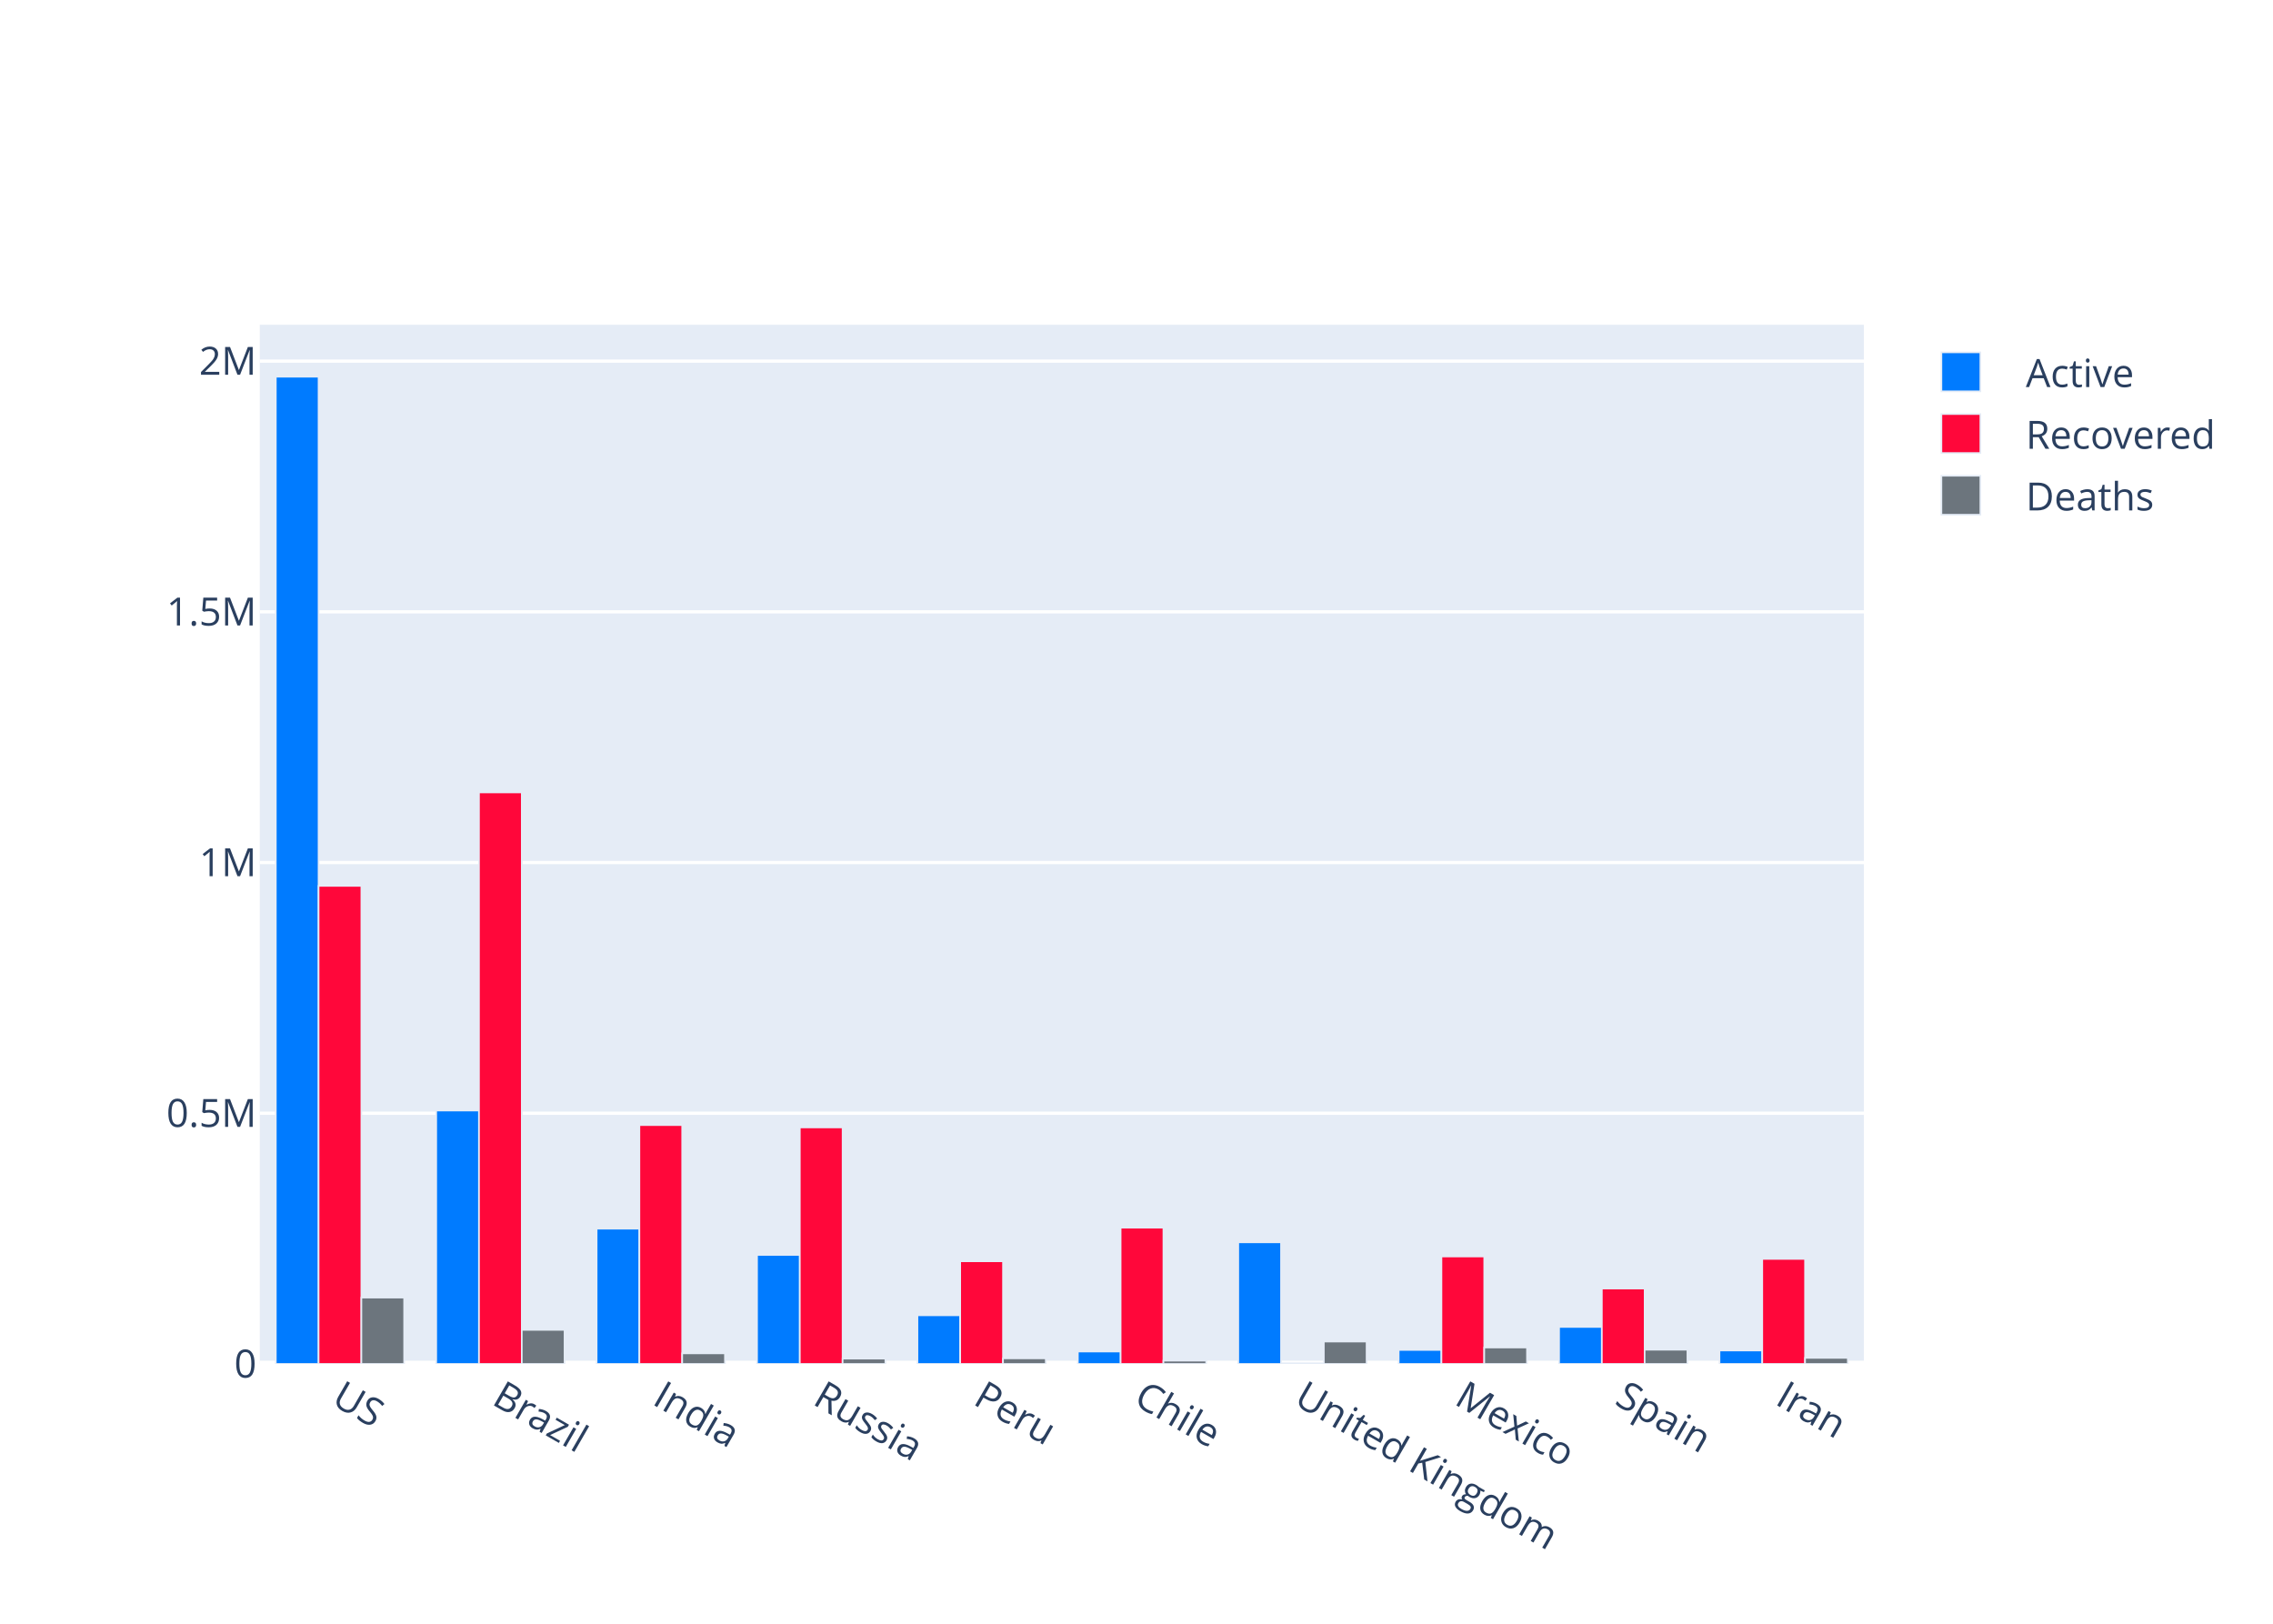
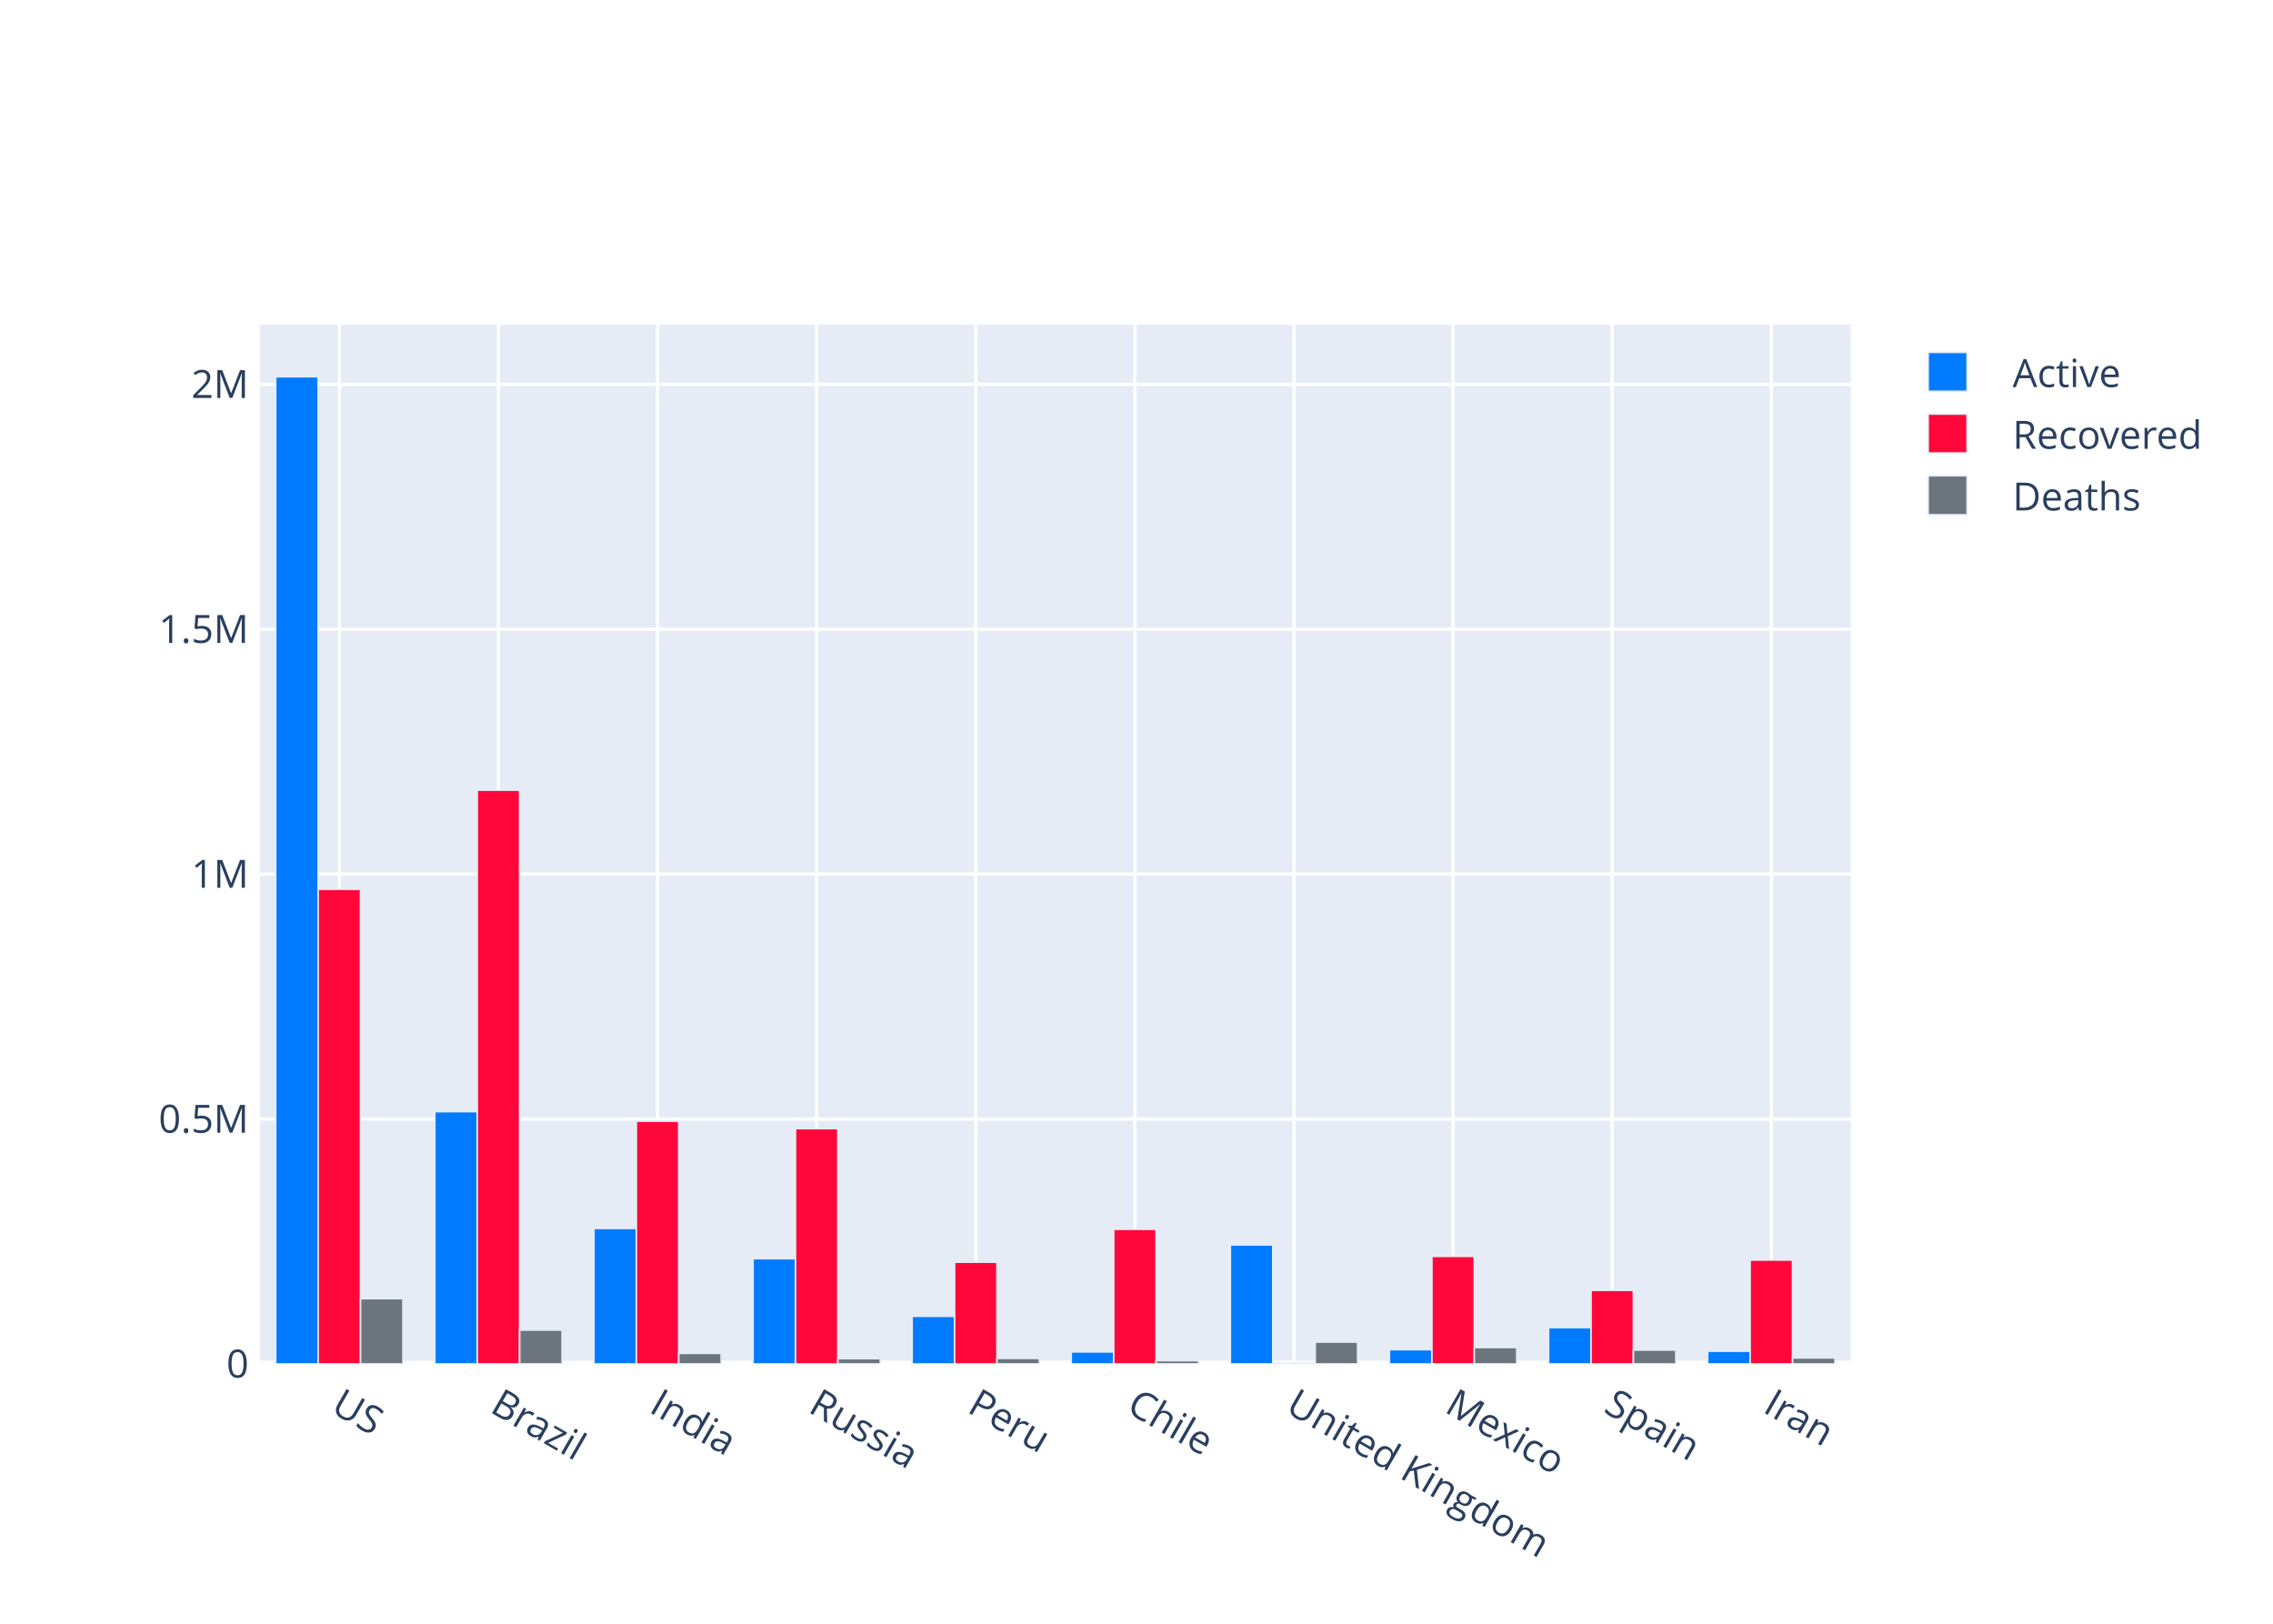
<svg xmlns="http://www.w3.org/2000/svg" class="main-svg" width="700" height="500" style="" viewBox="0 0 700 500">
  <rect x="0" y="0" width="700" height="500" style="fill: rgb(255, 255, 255); fill-opacity: 1;" />
-   <defs id="defs-fca940">
+   <defs id="defs-6014a2">
    <g class="clips">
-       <clipPath id="clipfca940xyplot" class="plotclip">
-         <rect width="494" height="320" />
-       </clipPath>
-       <clipPath class="axesclip" id="clipfca940x">
-         <rect x="80" y="0" width="494" height="500" />
-       </clipPath>
-       <clipPath class="axesclip" id="clipfca940y">
+       <clipPath id="clip6014a2xyplot" class="plotclip">
+         <rect width="490" height="320" />
+       </clipPath>
+       <clipPath class="axesclip" id="clip6014a2x">
+         <rect x="80" y="0" width="490" height="500" />
+       </clipPath>
+       <clipPath class="axesclip" id="clip6014a2y">
        <rect x="0" y="100" width="700" height="320" />
      </clipPath>
-       <clipPath class="axesclip" id="clipfca940xy">
-         <rect x="80" y="100" width="494" height="320" />
+       <clipPath class="axesclip" id="clip6014a2xy">
+         <rect x="80" y="100" width="490" height="320" />
      </clipPath>
    </g>
    <g class="gradients" />
  </defs>
  <g class="bglayer">
-     <rect class="bg" x="80" y="100" width="494" height="320" style="fill: rgb(229, 236, 246); fill-opacity: 1; stroke-width: 0;" />
+     <rect class="bg" x="80" y="100" width="490" height="320" style="fill: rgb(229, 236, 246); fill-opacity: 1; stroke-width: 0;" />
  </g>
  <g class="layer-below">
    <g class="imagelayer" />
    <g class="shapelayer" />
  </g>
  <g class="cartesianlayer">
    <g class="subplot xy">
      <g class="layer-subplot">
        <g class="shapelayer" />
        <g class="imagelayer" />
      </g>
      <g class="gridlayer">
-         <g class="x" />
+         <g class="x">
+           <path class="xgrid crisp" transform="translate(104.5,0)" d="M0,100v320" style="stroke: rgb(255, 255, 255); stroke-opacity: 1; stroke-width: 1px;" />
+           <path class="xgrid crisp" transform="translate(153.5,0)" d="M0,100v320" style="stroke: rgb(255, 255, 255); stroke-opacity: 1; stroke-width: 1px;" />
+           <path class="xgrid crisp" transform="translate(202.5,0)" d="M0,100v320" style="stroke: rgb(255, 255, 255); stroke-opacity: 1; stroke-width: 1px;" />
+           <path class="xgrid crisp" transform="translate(251.5,0)" d="M0,100v320" style="stroke: rgb(255, 255, 255); stroke-opacity: 1; stroke-width: 1px;" />
+           <path class="xgrid crisp" transform="translate(300.5,0)" d="M0,100v320" style="stroke: rgb(255, 255, 255); stroke-opacity: 1; stroke-width: 1px;" />
+           <path class="xgrid crisp" transform="translate(349.5,0)" d="M0,100v320" style="stroke: rgb(255, 255, 255); stroke-opacity: 1; stroke-width: 1px;" />
+           <path class="xgrid crisp" transform="translate(398.5,0)" d="M0,100v320" style="stroke: rgb(255, 255, 255); stroke-opacity: 1; stroke-width: 1px;" />
+           <path class="xgrid crisp" transform="translate(447.5,0)" d="M0,100v320" style="stroke: rgb(255, 255, 255); stroke-opacity: 1; stroke-width: 1px;" />
+           <path class="xgrid crisp" transform="translate(496.5,0)" d="M0,100v320" style="stroke: rgb(255, 255, 255); stroke-opacity: 1; stroke-width: 1px;" />
+           <path class="xgrid crisp" transform="translate(545.5,0)" d="M0,100v320" style="stroke: rgb(255, 255, 255); stroke-opacity: 1; stroke-width: 1px;" />
+         </g>
        <g class="y">
-           <path class="ygrid crisp" transform="translate(0,342.8)" d="M80,0h494" style="stroke: rgb(255, 255, 255); stroke-opacity: 1; stroke-width: 1px;" />
-           <path class="ygrid crisp" transform="translate(0,265.6)" d="M80,0h494" style="stroke: rgb(255, 255, 255); stroke-opacity: 1; stroke-width: 1px;" />
-           <path class="ygrid crisp" transform="translate(0,188.4)" d="M80,0h494" style="stroke: rgb(255, 255, 255); stroke-opacity: 1; stroke-width: 1px;" />
-           <path class="ygrid crisp" transform="translate(0,111.2)" d="M80,0h494" style="stroke: rgb(255, 255, 255); stroke-opacity: 1; stroke-width: 1px;" />
+           <path class="ygrid crisp" transform="translate(0,344.59)" d="M80,0h490" style="stroke: rgb(255, 255, 255); stroke-opacity: 1; stroke-width: 1px;" />
+           <path class="ygrid crisp" transform="translate(0,269.17)" d="M80,0h490" style="stroke: rgb(255, 255, 255); stroke-opacity: 1; stroke-width: 1px;" />
+           <path class="ygrid crisp" transform="translate(0,193.76)" d="M80,0h490" style="stroke: rgb(255, 255, 255); stroke-opacity: 1; stroke-width: 1px;" />
+           <path class="ygrid crisp" transform="translate(0,118.34)" d="M80,0h490" style="stroke: rgb(255, 255, 255); stroke-opacity: 1; stroke-width: 1px;" />
        </g>
      </g>
      <g class="zerolinelayer">
-         <path class="yzl zl crisp" transform="translate(0,420)" d="M80,0h494" style="stroke: rgb(255, 255, 255); stroke-opacity: 1; stroke-width: 2px;" />
+         <path class="yzl zl crisp" transform="translate(0,420)" d="M80,0h490" style="stroke: rgb(255, 255, 255); stroke-opacity: 1; stroke-width: 2px;" />
      </g>
      <path class="xlines-below" />
      <path class="ylines-below" />
      <g class="overlines-below" />
      <g class="xaxislayer-below" />
      <g class="yaxislayer-below" />
      <g class="overaxes-below" />
-       <g class="plot" transform="translate(80, 100)" clip-path="url('#clipfca940xyplot')">
+       <g class="plot" transform="translate(80, 100)" clip-path="url('#clip6014a2xyplot')">
        <g class="barlayer mlayer">
          <g class="trace bars" style="opacity: 1;">
            <g class="points">
              <g class="point">
-                 <path d="M4.94,320V16H18.11V320Z" style="vector-effect: non-scaling-stroke; opacity: 1; stroke-width: 0.5px; fill: rgb(0, 123, 255); fill-opacity: 1; stroke: rgb(229, 236, 246); stroke-opacity: 1;" />
-               </g>
-               <g class="point">
-                 <path d="M54.34,320V241.97H67.51V320Z" style="vector-effect: non-scaling-stroke; opacity: 1; stroke-width: 0.5px; fill: rgb(0, 123, 255); fill-opacity: 1; stroke: rgb(229, 236, 246); stroke-opacity: 1;" />
-               </g>
-               <g class="point">
-                 <path d="M103.74,320V278.35H116.91V320Z" style="vector-effect: non-scaling-stroke; opacity: 1; stroke-width: 0.5px; fill: rgb(0, 123, 255); fill-opacity: 1; stroke: rgb(229, 236, 246); stroke-opacity: 1;" />
-               </g>
-               <g class="point">
-                 <path d="M153.14,320V286.44H166.31V320Z" style="vector-effect: non-scaling-stroke; opacity: 1; stroke-width: 0.5px; fill: rgb(0, 123, 255); fill-opacity: 1; stroke: rgb(229, 236, 246); stroke-opacity: 1;" />
-               </g>
-               <g class="point">
-                 <path d="M202.54,320V305.02H215.71V320Z" style="vector-effect: non-scaling-stroke; opacity: 1; stroke-width: 0.5px; fill: rgb(0, 123, 255); fill-opacity: 1; stroke: rgb(229, 236, 246); stroke-opacity: 1;" />
-               </g>
-               <g class="point">
-                 <path d="M251.94,320V316.18H265.11V320Z" style="vector-effect: non-scaling-stroke; opacity: 1; stroke-width: 0.5px; fill: rgb(0, 123, 255); fill-opacity: 1; stroke: rgb(229, 236, 246); stroke-opacity: 1;" />
-               </g>
-               <g class="point">
-                 <path d="M301.34,320V282.55H314.51V320Z" style="vector-effect: non-scaling-stroke; opacity: 1; stroke-width: 0.5px; fill: rgb(0, 123, 255); fill-opacity: 1; stroke: rgb(229, 236, 246); stroke-opacity: 1;" />
-               </g>
-               <g class="point">
-                 <path d="M350.74,320V315.69H363.91V320Z" style="vector-effect: non-scaling-stroke; opacity: 1; stroke-width: 0.5px; fill: rgb(0, 123, 255); fill-opacity: 1; stroke: rgb(229, 236, 246); stroke-opacity: 1;" />
-               </g>
-               <g class="point">
-                 <path d="M400.14,320V308.61H413.31V320Z" style="vector-effect: non-scaling-stroke; opacity: 1; stroke-width: 0.5px; fill: rgb(0, 123, 255); fill-opacity: 1; stroke: rgb(229, 236, 246); stroke-opacity: 1;" />
-               </g>
-               <g class="point">
-                 <path d="M449.54,320V315.86H462.71V320Z" style="vector-effect: non-scaling-stroke; opacity: 1; stroke-width: 0.5px; fill: rgb(0, 123, 255); fill-opacity: 1; stroke: rgb(229, 236, 246); stroke-opacity: 1;" />
+                 <path d="M4.9,320V16H17.97V320Z" style="vector-effect: non-scaling-stroke; opacity: 1; stroke-width: 0.5px; fill: rgb(0, 123, 255); fill-opacity: 1; stroke: rgb(229, 236, 246); stroke-opacity: 1;" />
+               </g>
+               <g class="point">
+                 <path d="M53.9,320V242.3H66.97V320Z" style="vector-effect: non-scaling-stroke; opacity: 1; stroke-width: 0.5px; fill: rgb(0, 123, 255); fill-opacity: 1; stroke: rgb(229, 236, 246); stroke-opacity: 1;" />
+               </g>
+               <g class="point">
+                 <path d="M102.9,320V278.27H115.97V320Z" style="vector-effect: non-scaling-stroke; opacity: 1; stroke-width: 0.5px; fill: rgb(0, 123, 255); fill-opacity: 1; stroke: rgb(229, 236, 246); stroke-opacity: 1;" />
+               </g>
+               <g class="point">
+                 <path d="M151.9,320V287.58H164.97V320Z" style="vector-effect: non-scaling-stroke; opacity: 1; stroke-width: 0.5px; fill: rgb(0, 123, 255); fill-opacity: 1; stroke: rgb(229, 236, 246); stroke-opacity: 1;" />
+               </g>
+               <g class="point">
+                 <path d="M200.9,320V305.32H213.97V320Z" style="vector-effect: non-scaling-stroke; opacity: 1; stroke-width: 0.5px; fill: rgb(0, 123, 255); fill-opacity: 1; stroke: rgb(229, 236, 246); stroke-opacity: 1;" />
+               </g>
+               <g class="point">
+                 <path d="M249.9,320V316.29H262.97V320Z" style="vector-effect: non-scaling-stroke; opacity: 1; stroke-width: 0.5px; fill: rgb(0, 123, 255); fill-opacity: 1; stroke: rgb(229, 236, 246); stroke-opacity: 1;" />
+               </g>
+               <g class="point">
+                 <path d="M298.9,320V283.34H311.97V320Z" style="vector-effect: non-scaling-stroke; opacity: 1; stroke-width: 0.5px; fill: rgb(0, 123, 255); fill-opacity: 1; stroke: rgb(229, 236, 246); stroke-opacity: 1;" />
+               </g>
+               <g class="point">
+                 <path d="M347.9,320V315.61H360.97V320Z" style="vector-effect: non-scaling-stroke; opacity: 1; stroke-width: 0.5px; fill: rgb(0, 123, 255); fill-opacity: 1; stroke: rgb(229, 236, 246); stroke-opacity: 1;" />
+               </g>
+               <g class="point">
+                 <path d="M396.9,320V308.8H409.97V320Z" style="vector-effect: non-scaling-stroke; opacity: 1; stroke-width: 0.5px; fill: rgb(0, 123, 255); fill-opacity: 1; stroke: rgb(229, 236, 246); stroke-opacity: 1;" />
+               </g>
+               <g class="point">
+                 <path d="M445.9,320V316.08H458.97V320Z" style="vector-effect: non-scaling-stroke; opacity: 1; stroke-width: 0.5px; fill: rgb(0, 123, 255); fill-opacity: 1; stroke: rgb(229, 236, 246); stroke-opacity: 1;" />
              </g>
            </g>
          </g>
          <g class="trace bars" style="opacity: 1;">
            <g class="points">
              <g class="point">
-                 <path d="M18.11,320V172.79H31.29V320Z" style="vector-effect: non-scaling-stroke; opacity: 1; stroke-width: 0.5px; fill: rgb(255, 7, 58); fill-opacity: 1; stroke: rgb(229, 236, 246); stroke-opacity: 1;" />
-               </g>
-               <g class="point">
-                 <path d="M67.51,320V144.01H80.69V320Z" style="vector-effect: non-scaling-stroke; opacity: 1; stroke-width: 0.5px; fill: rgb(255, 7, 58); fill-opacity: 1; stroke: rgb(229, 236, 246); stroke-opacity: 1;" />
-               </g>
-               <g class="point">
-                 <path d="M116.91,320V246.45H130.09V320Z" style="vector-effect: non-scaling-stroke; opacity: 1; stroke-width: 0.5px; fill: rgb(255, 7, 58); fill-opacity: 1; stroke: rgb(229, 236, 246); stroke-opacity: 1;" />
-               </g>
-               <g class="point">
-                 <path d="M166.31,320V247.17H179.49V320Z" style="vector-effect: non-scaling-stroke; opacity: 1; stroke-width: 0.5px; fill: rgb(255, 7, 58); fill-opacity: 1; stroke: rgb(229, 236, 246); stroke-opacity: 1;" />
-               </g>
-               <g class="point">
-                 <path d="M215.71,320V288.39H228.89V320Z" style="vector-effect: non-scaling-stroke; opacity: 1; stroke-width: 0.5px; fill: rgb(255, 7, 58); fill-opacity: 1; stroke: rgb(229, 236, 246); stroke-opacity: 1;" />
-               </g>
-               <g class="point">
-                 <path d="M265.11,320V278.04H278.29V320Z" style="vector-effect: non-scaling-stroke; opacity: 1; stroke-width: 0.5px; fill: rgb(255, 7, 58); fill-opacity: 1; stroke: rgb(229, 236, 246); stroke-opacity: 1;" />
-               </g>
-               <g class="point">
-                 <path d="M314.51,320V319.79H327.69V320Z" style="vector-effect: non-scaling-stroke; opacity: 1; stroke-width: 0.5px; fill: rgb(255, 7, 58); fill-opacity: 1; stroke: rgb(229, 236, 246); stroke-opacity: 1;" />
-               </g>
-               <g class="point">
-                 <path d="M363.91,320V286.91H377.09V320Z" style="vector-effect: non-scaling-stroke; opacity: 1; stroke-width: 0.5px; fill: rgb(255, 7, 58); fill-opacity: 1; stroke: rgb(229, 236, 246); stroke-opacity: 1;" />
-               </g>
-               <g class="point">
-                 <path d="M413.31,320V296.78H426.49V320Z" style="vector-effect: non-scaling-stroke; opacity: 1; stroke-width: 0.5px; fill: rgb(255, 7, 58); fill-opacity: 1; stroke: rgb(229, 236, 246); stroke-opacity: 1;" />
-               </g>
-               <g class="point">
-                 <path d="M462.71,320V287.66H475.89V320Z" style="vector-effect: non-scaling-stroke; opacity: 1; stroke-width: 0.5px; fill: rgb(255, 7, 58); fill-opacity: 1; stroke: rgb(229, 236, 246); stroke-opacity: 1;" />
+                 <path d="M17.97,320V173.83H31.03V320Z" style="vector-effect: non-scaling-stroke; opacity: 1; stroke-width: 0.5px; fill: rgb(255, 7, 58); fill-opacity: 1; stroke: rgb(229, 236, 246); stroke-opacity: 1;" />
+               </g>
+               <g class="point">
+                 <path d="M66.97,320V143.31H80.03V320Z" style="vector-effect: non-scaling-stroke; opacity: 1; stroke-width: 0.5px; fill: rgb(255, 7, 58); fill-opacity: 1; stroke: rgb(229, 236, 246); stroke-opacity: 1;" />
+               </g>
+               <g class="point">
+                 <path d="M115.97,320V245.26H129.03V320Z" style="vector-effect: non-scaling-stroke; opacity: 1; stroke-width: 0.5px; fill: rgb(255, 7, 58); fill-opacity: 1; stroke: rgb(229, 236, 246); stroke-opacity: 1;" />
+               </g>
+               <g class="point">
+                 <path d="M164.97,320V247.53H178.03V320Z" style="vector-effect: non-scaling-stroke; opacity: 1; stroke-width: 0.5px; fill: rgb(255, 7, 58); fill-opacity: 1; stroke: rgb(229, 236, 246); stroke-opacity: 1;" />
+               </g>
+               <g class="point">
+                 <path d="M213.97,320V288.66H227.03V320Z" style="vector-effect: non-scaling-stroke; opacity: 1; stroke-width: 0.5px; fill: rgb(255, 7, 58); fill-opacity: 1; stroke: rgb(229, 236, 246); stroke-opacity: 1;" />
+               </g>
+               <g class="point">
+                 <path d="M262.97,320V278.53H276.03V320Z" style="vector-effect: non-scaling-stroke; opacity: 1; stroke-width: 0.5px; fill: rgb(255, 7, 58); fill-opacity: 1; stroke: rgb(229, 236, 246); stroke-opacity: 1;" />
+               </g>
+               <g class="point">
+                 <path d="M311.97,320V319.79H325.03V320Z" style="vector-effect: non-scaling-stroke; opacity: 1; stroke-width: 0.5px; fill: rgb(255, 7, 58); fill-opacity: 1; stroke: rgb(229, 236, 246); stroke-opacity: 1;" />
+               </g>
+               <g class="point">
+                 <path d="M360.97,320V286.87H374.03V320Z" style="vector-effect: non-scaling-stroke; opacity: 1; stroke-width: 0.5px; fill: rgb(255, 7, 58); fill-opacity: 1; stroke: rgb(229, 236, 246); stroke-opacity: 1;" />
+               </g>
+               <g class="point">
+                 <path d="M409.97,320V297.32H423.03V320Z" style="vector-effect: non-scaling-stroke; opacity: 1; stroke-width: 0.5px; fill: rgb(255, 7, 58); fill-opacity: 1; stroke: rgb(229, 236, 246); stroke-opacity: 1;" />
+               </g>
+               <g class="point">
+                 <path d="M458.97,320V288H472.03V320Z" style="vector-effect: non-scaling-stroke; opacity: 1; stroke-width: 0.5px; fill: rgb(255, 7, 58); fill-opacity: 1; stroke: rgb(229, 236, 246); stroke-opacity: 1;" />
              </g>
            </g>
          </g>
          <g class="trace bars" style="opacity: 1;">
            <g class="points">
              <g class="point">
-                 <path d="M31.29,320V299.57H44.46V320Z" style="vector-effect: non-scaling-stroke; opacity: 1; stroke-width: 0.5px; fill: rgb(108, 117, 125); fill-opacity: 1; stroke: rgb(229, 236, 246); stroke-opacity: 1;" />
-               </g>
-               <g class="point">
-                 <path d="M80.69,320V309.51H93.86V320Z" style="vector-effect: non-scaling-stroke; opacity: 1; stroke-width: 0.5px; fill: rgb(108, 117, 125); fill-opacity: 1; stroke: rgb(229, 236, 246); stroke-opacity: 1;" />
-               </g>
-               <g class="point">
-                 <path d="M130.09,320V316.74H143.26V320Z" style="vector-effect: non-scaling-stroke; opacity: 1; stroke-width: 0.5px; fill: rgb(108, 117, 125); fill-opacity: 1; stroke: rgb(229, 236, 246); stroke-opacity: 1;" />
-               </g>
-               <g class="point">
-                 <path d="M179.49,320V318.36H192.66V320Z" style="vector-effect: non-scaling-stroke; opacity: 1; stroke-width: 0.5px; fill: rgb(108, 117, 125); fill-opacity: 1; stroke: rgb(229, 236, 246); stroke-opacity: 1;" />
-               </g>
-               <g class="point">
-                 <path d="M228.89,320V318.28H242.06V320Z" style="vector-effect: non-scaling-stroke; opacity: 1; stroke-width: 0.5px; fill: rgb(108, 117, 125); fill-opacity: 1; stroke: rgb(229, 236, 246); stroke-opacity: 1;" />
-               </g>
-               <g class="point">
-                 <path d="M278.29,320V318.99H291.46V320Z" style="vector-effect: non-scaling-stroke; opacity: 1; stroke-width: 0.5px; fill: rgb(108, 117, 125); fill-opacity: 1; stroke: rgb(229, 236, 246); stroke-opacity: 1;" />
-               </g>
-               <g class="point">
-                 <path d="M327.69,320V313.11H340.86V320Z" style="vector-effect: non-scaling-stroke; opacity: 1; stroke-width: 0.5px; fill: rgb(108, 117, 125); fill-opacity: 1; stroke: rgb(229, 236, 246); stroke-opacity: 1;" />
-               </g>
-               <g class="point">
-                 <path d="M377.09,320V314.94H390.26V320Z" style="vector-effect: non-scaling-stroke; opacity: 1; stroke-width: 0.5px; fill: rgb(108, 117, 125); fill-opacity: 1; stroke: rgb(229, 236, 246); stroke-opacity: 1;" />
-               </g>
-               <g class="point">
-                 <path d="M426.49,320V315.62H439.66V320Z" style="vector-effect: non-scaling-stroke; opacity: 1; stroke-width: 0.5px; fill: rgb(108, 117, 125); fill-opacity: 1; stroke: rgb(229, 236, 246); stroke-opacity: 1;" />
-               </g>
-               <g class="point">
-                 <path d="M475.89,320V318.13H489.06V320Z" style="vector-effect: non-scaling-stroke; opacity: 1; stroke-width: 0.5px; fill: rgb(108, 117, 125); fill-opacity: 1; stroke: rgb(229, 236, 246); stroke-opacity: 1;" />
+                 <path d="M31.03,320V299.9H44.1V320Z" style="vector-effect: non-scaling-stroke; opacity: 1; stroke-width: 0.5px; fill: rgb(108, 117, 125); fill-opacity: 1; stroke: rgb(229, 236, 246); stroke-opacity: 1;" />
+               </g>
+               <g class="point">
+                 <path d="M80.03,320V309.57H93.1V320Z" style="vector-effect: non-scaling-stroke; opacity: 1; stroke-width: 0.5px; fill: rgb(108, 117, 125); fill-opacity: 1; stroke: rgb(229, 236, 246); stroke-opacity: 1;" />
+               </g>
+               <g class="point">
+                 <path d="M129.03,320V316.74H142.1V320Z" style="vector-effect: non-scaling-stroke; opacity: 1; stroke-width: 0.5px; fill: rgb(108, 117, 125); fill-opacity: 1; stroke: rgb(229, 236, 246); stroke-opacity: 1;" />
+               </g>
+               <g class="point">
+                 <path d="M178.03,320V318.37H191.1V320Z" style="vector-effect: non-scaling-stroke; opacity: 1; stroke-width: 0.5px; fill: rgb(108, 117, 125); fill-opacity: 1; stroke: rgb(229, 236, 246); stroke-opacity: 1;" />
+               </g>
+               <g class="point">
+                 <path d="M227.03,320V318.29H240.1V320Z" style="vector-effect: non-scaling-stroke; opacity: 1; stroke-width: 0.5px; fill: rgb(108, 117, 125); fill-opacity: 1; stroke: rgb(229, 236, 246); stroke-opacity: 1;" />
+               </g>
+               <g class="point">
+                 <path d="M276.03,320V318.99H289.1V320Z" style="vector-effect: non-scaling-stroke; opacity: 1; stroke-width: 0.5px; fill: rgb(108, 117, 125); fill-opacity: 1; stroke: rgb(229, 236, 246); stroke-opacity: 1;" />
+               </g>
+               <g class="point">
+                 <path d="M325.03,320V313.26H338.1V320Z" style="vector-effect: non-scaling-stroke; opacity: 1; stroke-width: 0.5px; fill: rgb(108, 117, 125); fill-opacity: 1; stroke: rgb(229, 236, 246); stroke-opacity: 1;" />
+               </g>
+               <g class="point">
+                 <path d="M374.03,320V314.94H387.1V320Z" style="vector-effect: non-scaling-stroke; opacity: 1; stroke-width: 0.5px; fill: rgb(108, 117, 125); fill-opacity: 1; stroke: rgb(229, 236, 246); stroke-opacity: 1;" />
+               </g>
+               <g class="point">
+                 <path d="M423.03,320V315.72H436.1V320Z" style="vector-effect: non-scaling-stroke; opacity: 1; stroke-width: 0.5px; fill: rgb(108, 117, 125); fill-opacity: 1; stroke: rgb(229, 236, 246); stroke-opacity: 1;" />
+               </g>
+               <g class="point">
+                 <path d="M472.03,320V318.14H485.1V320Z" style="vector-effect: non-scaling-stroke; opacity: 1; stroke-width: 0.5px; fill: rgb(108, 117, 125); fill-opacity: 1; stroke: rgb(229, 236, 246); stroke-opacity: 1;" />
              </g>
            </g>
          </g>
        </g>
      </g>
      <g class="overplot" />
-       <path class="xlines-above crisp" d="M0,0" style="fill: none;" />
-       <path class="ylines-above crisp" d="M0,0" style="fill: none;" />
+       <path class="xlines-above crisp" d="M79,420.5H570" style="fill: none; stroke-width: 1px; stroke: rgb(255, 255, 255); stroke-opacity: 1;" />
+       <path class="ylines-above crisp" d="M79.5,100V420" style="fill: none; stroke-width: 1px; stroke: rgb(255, 255, 255); stroke-opacity: 1;" />
      <g class="overlines-above" />
      <g class="xaxislayer-above">
        <g class="xtick">
-           <text text-anchor="start" x="0" y="433" transform="translate(104.7,0) rotate(30,0,427)" style="font-family: 'Open Sans', verdana, arial, sans-serif; font-size: 12px; fill: rgb(42, 63, 95); fill-opacity: 1; white-space: pre;">US</text>
-         </g>
-         <g class="xtick">
-           <text text-anchor="start" x="0" y="433" transform="translate(154.1,0) rotate(30,0,427)" style="font-family: 'Open Sans', verdana, arial, sans-serif; font-size: 12px; fill: rgb(42, 63, 95); fill-opacity: 1; white-space: pre;">Brazil</text>
-         </g>
-         <g class="xtick">
-           <text text-anchor="start" x="0" y="433" transform="translate(203.5,0) rotate(30,0,427)" style="font-family: 'Open Sans', verdana, arial, sans-serif; font-size: 12px; fill: rgb(42, 63, 95); fill-opacity: 1; white-space: pre;">India</text>
-         </g>
-         <g class="xtick">
-           <text text-anchor="start" x="0" y="433" transform="translate(252.9,0) rotate(30,0,427)" style="font-family: 'Open Sans', verdana, arial, sans-serif; font-size: 12px; fill: rgb(42, 63, 95); fill-opacity: 1; white-space: pre;">Russia</text>
-         </g>
-         <g class="xtick">
-           <text text-anchor="start" x="0" y="433" transform="translate(302.3,0) rotate(30,0,427)" style="font-family: 'Open Sans', verdana, arial, sans-serif; font-size: 12px; fill: rgb(42, 63, 95); fill-opacity: 1; white-space: pre;">Peru</text>
-         </g>
-         <g class="xtick">
-           <text text-anchor="start" x="0" y="433" transform="translate(351.7,0) rotate(30,0,427)" style="font-family: 'Open Sans', verdana, arial, sans-serif; font-size: 12px; fill: rgb(42, 63, 95); fill-opacity: 1; white-space: pre;">Chile</text>
-         </g>
-         <g class="xtick">
-           <text text-anchor="start" x="0" y="433" transform="translate(401.1,0) rotate(30,0,427)" style="font-family: 'Open Sans', verdana, arial, sans-serif; font-size: 12px; fill: rgb(42, 63, 95); fill-opacity: 1; white-space: pre;">United Kingdom</text>
-         </g>
-         <g class="xtick">
-           <text text-anchor="start" x="0" y="433" transform="translate(450.5,0) rotate(30,0,427)" style="font-family: 'Open Sans', verdana, arial, sans-serif; font-size: 12px; fill: rgb(42, 63, 95); fill-opacity: 1; white-space: pre;">Mexico</text>
-         </g>
-         <g class="xtick">
-           <text text-anchor="start" x="0" y="433" transform="translate(499.9,0) rotate(30,0,427)" style="font-family: 'Open Sans', verdana, arial, sans-serif; font-size: 12px; fill: rgb(42, 63, 95); fill-opacity: 1; white-space: pre;">Spain</text>
-         </g>
-         <g class="xtick">
-           <text text-anchor="start" x="0" y="433" transform="translate(549.3,0) rotate(30,0,427)" style="font-family: 'Open Sans', verdana, arial, sans-serif; font-size: 12px; fill: rgb(42, 63, 95); fill-opacity: 1; white-space: pre;">Iran</text>
+           <text text-anchor="start" x="0" y="435.4" transform="translate(104.5,0) rotate(30,0,429.4)" style="font-family: 'Open Sans', verdana, arial, sans-serif; font-size: 12px; fill: rgb(42, 63, 95); fill-opacity: 1; white-space: pre;">US</text>
+         </g>
+         <g class="xtick">
+           <text text-anchor="start" x="0" y="435.4" transform="translate(153.5,0) rotate(30,0,429.4)" style="font-family: 'Open Sans', verdana, arial, sans-serif; font-size: 12px; fill: rgb(42, 63, 95); fill-opacity: 1; white-space: pre;">Brazil</text>
+         </g>
+         <g class="xtick">
+           <text text-anchor="start" x="0" y="435.4" transform="translate(202.5,0) rotate(30,0,429.4)" style="font-family: 'Open Sans', verdana, arial, sans-serif; font-size: 12px; fill: rgb(42, 63, 95); fill-opacity: 1; white-space: pre;">India</text>
+         </g>
+         <g class="xtick">
+           <text text-anchor="start" x="0" y="435.4" transform="translate(251.5,0) rotate(30,0,429.4)" style="font-family: 'Open Sans', verdana, arial, sans-serif; font-size: 12px; fill: rgb(42, 63, 95); fill-opacity: 1; white-space: pre;">Russia</text>
+         </g>
+         <g class="xtick">
+           <text text-anchor="start" x="0" y="435.4" transform="translate(300.5,0) rotate(30,0,429.4)" style="font-family: 'Open Sans', verdana, arial, sans-serif; font-size: 12px; fill: rgb(42, 63, 95); fill-opacity: 1; white-space: pre;">Peru</text>
+         </g>
+         <g class="xtick">
+           <text text-anchor="start" x="0" y="435.4" transform="translate(349.5,0) rotate(30,0,429.4)" style="font-family: 'Open Sans', verdana, arial, sans-serif; font-size: 12px; fill: rgb(42, 63, 95); fill-opacity: 1; white-space: pre;">Chile</text>
+         </g>
+         <g class="xtick">
+           <text text-anchor="start" x="0" y="435.4" transform="translate(398.5,0) rotate(30,0,429.4)" style="font-family: 'Open Sans', verdana, arial, sans-serif; font-size: 12px; fill: rgb(42, 63, 95); fill-opacity: 1; white-space: pre;">United Kingdom</text>
+         </g>
+         <g class="xtick">
+           <text text-anchor="start" x="0" y="435.4" transform="translate(447.5,0) rotate(30,0,429.4)" style="font-family: 'Open Sans', verdana, arial, sans-serif; font-size: 12px; fill: rgb(42, 63, 95); fill-opacity: 1; white-space: pre;">Mexico</text>
+         </g>
+         <g class="xtick">
+           <text text-anchor="start" x="0" y="435.4" transform="translate(496.5,0) rotate(30,0,429.4)" style="font-family: 'Open Sans', verdana, arial, sans-serif; font-size: 12px; fill: rgb(42, 63, 95); fill-opacity: 1; white-space: pre;">Spain</text>
+         </g>
+         <g class="xtick">
+           <text text-anchor="start" x="0" y="435.4" transform="translate(545.5,0) rotate(30,0,429.4)" style="font-family: 'Open Sans', verdana, arial, sans-serif; font-size: 12px; fill: rgb(42, 63, 95); fill-opacity: 1; white-space: pre;">Iran</text>
        </g>
      </g>
      <g class="yaxislayer-above">
        <g class="ytick">
-           <text text-anchor="end" x="79" y="4.2" transform="translate(0,420)" style="font-family: 'Open Sans', verdana, arial, sans-serif; font-size: 12px; fill: rgb(42, 63, 95); fill-opacity: 1; white-space: pre;">0</text>
-         </g>
-         <g class="ytick">
-           <text text-anchor="end" x="79" y="4.2" transform="translate(0,342.8)" style="font-family: 'Open Sans', verdana, arial, sans-serif; font-size: 12px; fill: rgb(42, 63, 95); fill-opacity: 1; white-space: pre;">0.5M</text>
-         </g>
-         <g class="ytick">
-           <text text-anchor="end" x="79" y="4.2" transform="translate(0,265.6)" style="font-family: 'Open Sans', verdana, arial, sans-serif; font-size: 12px; fill: rgb(42, 63, 95); fill-opacity: 1; white-space: pre;">1M</text>
-         </g>
-         <g class="ytick">
-           <text text-anchor="end" x="79" y="4.2" transform="translate(0,188.4)" style="font-family: 'Open Sans', verdana, arial, sans-serif; font-size: 12px; fill: rgb(42, 63, 95); fill-opacity: 1; white-space: pre;">1.5M</text>
-         </g>
-         <g class="ytick">
-           <text text-anchor="end" x="79" y="4.2" transform="translate(0,111.2)" style="font-family: 'Open Sans', verdana, arial, sans-serif; font-size: 12px; fill: rgb(42, 63, 95); fill-opacity: 1; white-space: pre;">2M</text>
+           <text text-anchor="end" x="76.6" y="4.2" transform="translate(0,420)" style="font-family: 'Open Sans', verdana, arial, sans-serif; font-size: 12px; fill: rgb(42, 63, 95); fill-opacity: 1; white-space: pre;">0</text>
+         </g>
+         <g class="ytick">
+           <text text-anchor="end" x="76.6" y="4.2" transform="translate(0,344.59)" style="font-family: 'Open Sans', verdana, arial, sans-serif; font-size: 12px; fill: rgb(42, 63, 95); fill-opacity: 1; white-space: pre;">0.5M</text>
+         </g>
+         <g class="ytick">
+           <text text-anchor="end" x="76.6" y="4.2" transform="translate(0,269.17)" style="font-family: 'Open Sans', verdana, arial, sans-serif; font-size: 12px; fill: rgb(42, 63, 95); fill-opacity: 1; white-space: pre;">1M</text>
+         </g>
+         <g class="ytick">
+           <text text-anchor="end" x="76.6" y="4.2" transform="translate(0,193.76)" style="font-family: 'Open Sans', verdana, arial, sans-serif; font-size: 12px; fill: rgb(42, 63, 95); fill-opacity: 1; white-space: pre;">1.5M</text>
+         </g>
+         <g class="ytick">
+           <text text-anchor="end" x="76.6" y="4.2" transform="translate(0,118.34)" style="font-family: 'Open Sans', verdana, arial, sans-serif; font-size: 12px; fill: rgb(42, 63, 95); fill-opacity: 1; white-space: pre;">2M</text>
        </g>
      </g>
      <g class="overaxes-above" />
    </g>
  </g>
  <g class="polarlayer" />
  <g class="ternarylayer" />
  <g class="geolayer" />
  <g class="funnelarealayer" />
  <g class="pielayer" />
  <g class="treemaplayer" />
  <g class="sunburstlayer" />
  <g class="glimages" />
-   <defs id="topdefs-fca940">
+   <defs id="topdefs-6014a2">
    <g class="clips" />
-     <clipPath id="legendfca940">
-       <rect width="104" height="67" x="0" y="0" />
+     <clipPath id="legend6014a2">
+       <rect width="108" height="67" x="0" y="0" />
    </clipPath>
  </defs>
  <g class="layer-above">
    <g class="imagelayer" />
    <g class="shapelayer" />
  </g>
  <g class="infolayer">
-     <g class="legend" pointer-events="all" transform="translate(583.88, 100)">
-       <rect class="bg" shape-rendering="crispEdges" width="104" height="67" x="0" y="0" style="stroke: rgb(68, 68, 68); stroke-opacity: 1; fill: rgb(255, 255, 255); fill-opacity: 1; stroke-width: 0px;" />
-       <g class="scrollbox" transform="translate(0, 0)" clip-path="url('#legendfca940')">
+     <g class="legend" pointer-events="all" transform="translate(579.8, 100)">
+       <rect class="bg" shape-rendering="crispEdges" width="108" height="67" x="0" y="0" style="stroke: rgb(68, 68, 68); stroke-opacity: 1; fill: rgb(255, 255, 255); fill-opacity: 1; stroke-width: 0px;" />
+       <g class="scrollbox" transform="translate(0, 0)" clip-path="url('#legend6014a2')">
        <g class="groups">
          <g class="traces" transform="translate(0, 14.5)" style="opacity: 1;">
            <text class="legendtext user-select-none" text-anchor="start" x="40" y="4.68" style="font-family: 'Open Sans', verdana, arial, sans-serif; font-size: 12px; fill: rgb(42, 63, 95); fill-opacity: 1; white-space: pre;">Active</text>
            <g class="layers" style="opacity: 1;">
              <g class="legendfill" />
              <g class="legendlines" />
              <g class="legendsymbols">
                <g class="legendpoints">
                  <path class="legendundefined" d="M6,6H-6V-6H6Z" transform="translate(20,0)" style="stroke-width: 0.5px; fill: rgb(0, 123, 255); fill-opacity: 1; stroke: rgb(229, 236, 246); stroke-opacity: 1;" />
                </g>
              </g>
            </g>
-             <rect class="legendtoggle" pointer-events="all" x="0" y="-9.5" width="98.031" height="19" style="cursor: pointer; fill: rgb(0, 0, 0); fill-opacity: 0;" />
+             <rect class="legendtoggle" pointer-events="all" x="0" y="-9.5" width="102.547" height="19" style="cursor: pointer; fill: rgb(0, 0, 0); fill-opacity: 0;" />
          </g>
          <g class="traces" transform="translate(0, 33.5)" style="opacity: 1;">
            <text class="legendtext user-select-none" text-anchor="start" x="40" y="4.68" style="font-family: 'Open Sans', verdana, arial, sans-serif; font-size: 12px; fill: rgb(42, 63, 95); fill-opacity: 1; white-space: pre;">Recovered</text>
            <g class="layers" style="opacity: 1;">
              <g class="legendfill" />
              <g class="legendlines" />
              <g class="legendsymbols">
                <g class="legendpoints">
                  <path class="legendundefined" d="M6,6H-6V-6H6Z" transform="translate(20,0)" style="stroke-width: 0.5px; fill: rgb(255, 7, 58); fill-opacity: 1; stroke: rgb(229, 236, 246); stroke-opacity: 1;" />
                </g>
              </g>
            </g>
-             <rect class="legendtoggle" pointer-events="all" x="0" y="-9.5" width="98.031" height="19" style="cursor: pointer; fill: rgb(0, 0, 0); fill-opacity: 0;" />
+             <rect class="legendtoggle" pointer-events="all" x="0" y="-9.5" width="102.547" height="19" style="cursor: pointer; fill: rgb(0, 0, 0); fill-opacity: 0;" />
          </g>
          <g class="traces" transform="translate(0, 52.5)" style="opacity: 1;">
            <text class="legendtext user-select-none" text-anchor="start" x="40" y="4.68" style="font-family: 'Open Sans', verdana, arial, sans-serif; font-size: 12px; fill: rgb(42, 63, 95); fill-opacity: 1; white-space: pre;">Deaths</text>
            <g class="layers" style="opacity: 1;">
              <g class="legendfill" />
              <g class="legendlines" />
              <g class="legendsymbols">
                <g class="legendpoints">
                  <path class="legendundefined" d="M6,6H-6V-6H6Z" transform="translate(20,0)" style="stroke-width: 0.5px; fill: rgb(108, 117, 125); fill-opacity: 1; stroke: rgb(229, 236, 246); stroke-opacity: 1;" />
                </g>
              </g>
            </g>
-             <rect class="legendtoggle" pointer-events="all" x="0" y="-9.5" width="98.031" height="19" style="cursor: pointer; fill: rgb(0, 0, 0); fill-opacity: 0;" />
+             <rect class="legendtoggle" pointer-events="all" x="0" y="-9.5" width="102.547" height="19" style="cursor: pointer; fill: rgb(0, 0, 0); fill-opacity: 0;" />
          </g>
        </g>
      </g>
      <rect class="scrollbar" rx="20" ry="3" width="0" height="0" x="0" y="0" style="fill: rgb(128, 139, 164); fill-opacity: 1;" />
    </g>
    <g class="g-gtitle" />
    <g class="g-xtitle" />
    <g class="g-ytitle" />
  </g>
</svg>
